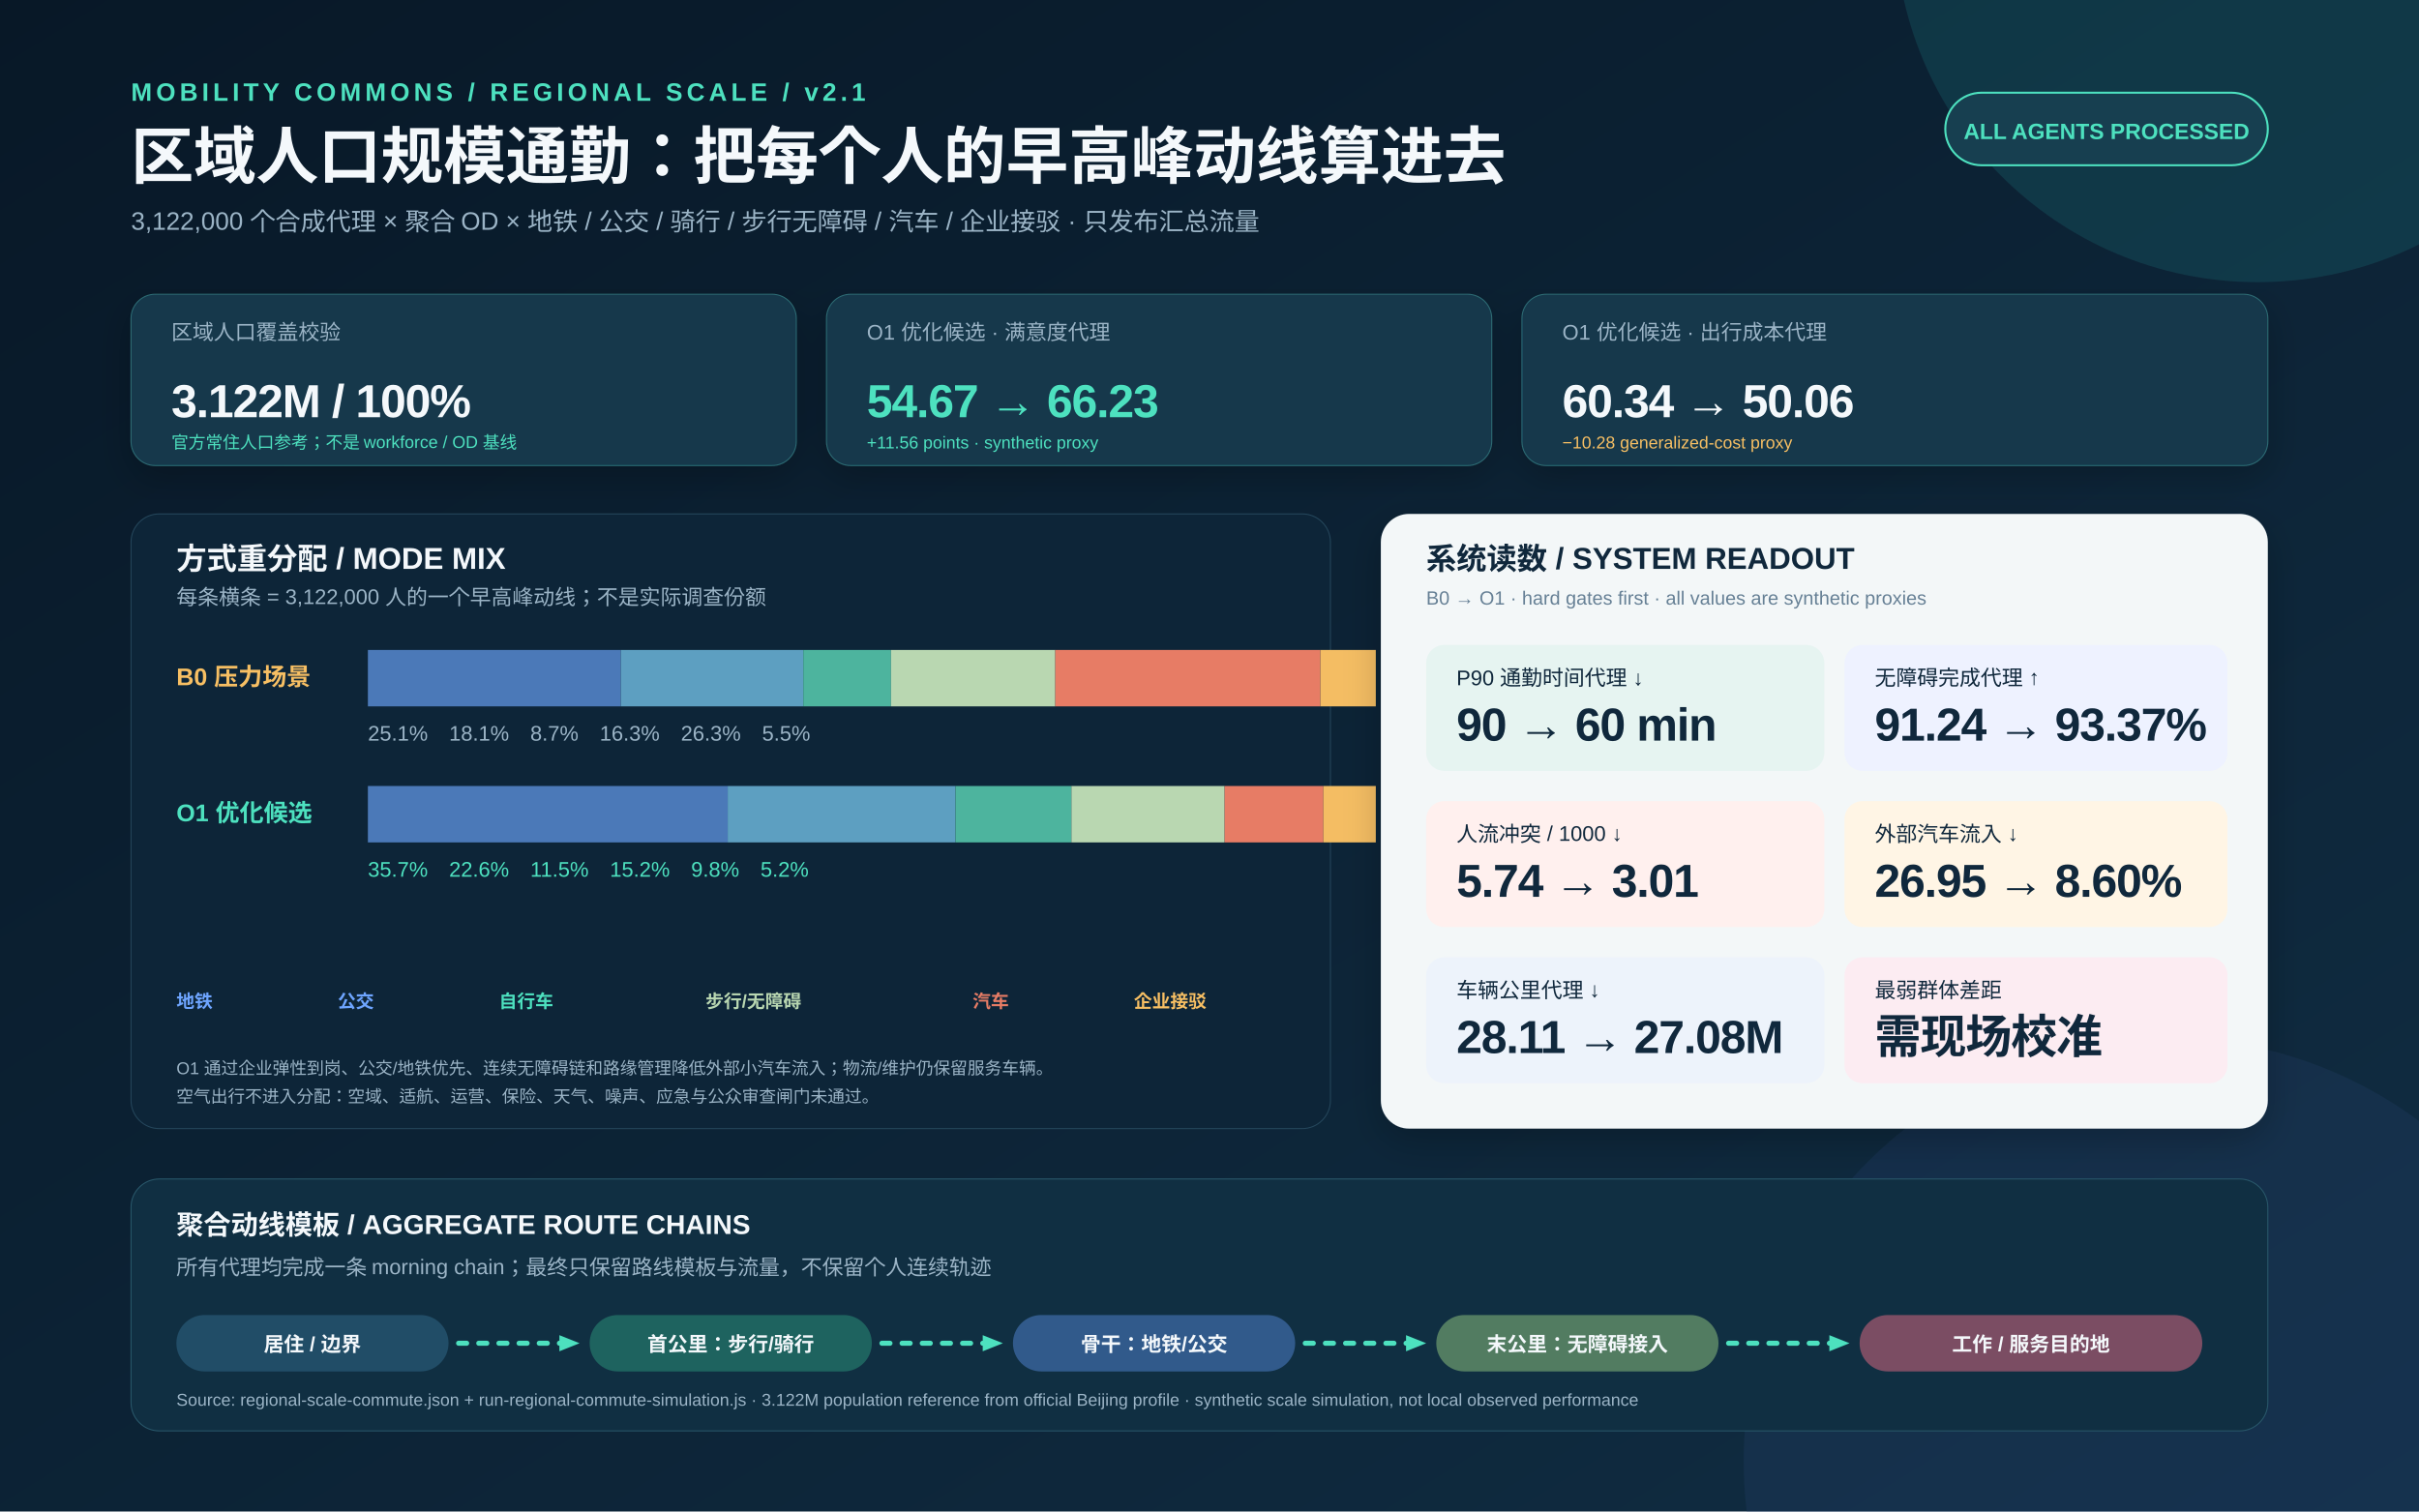
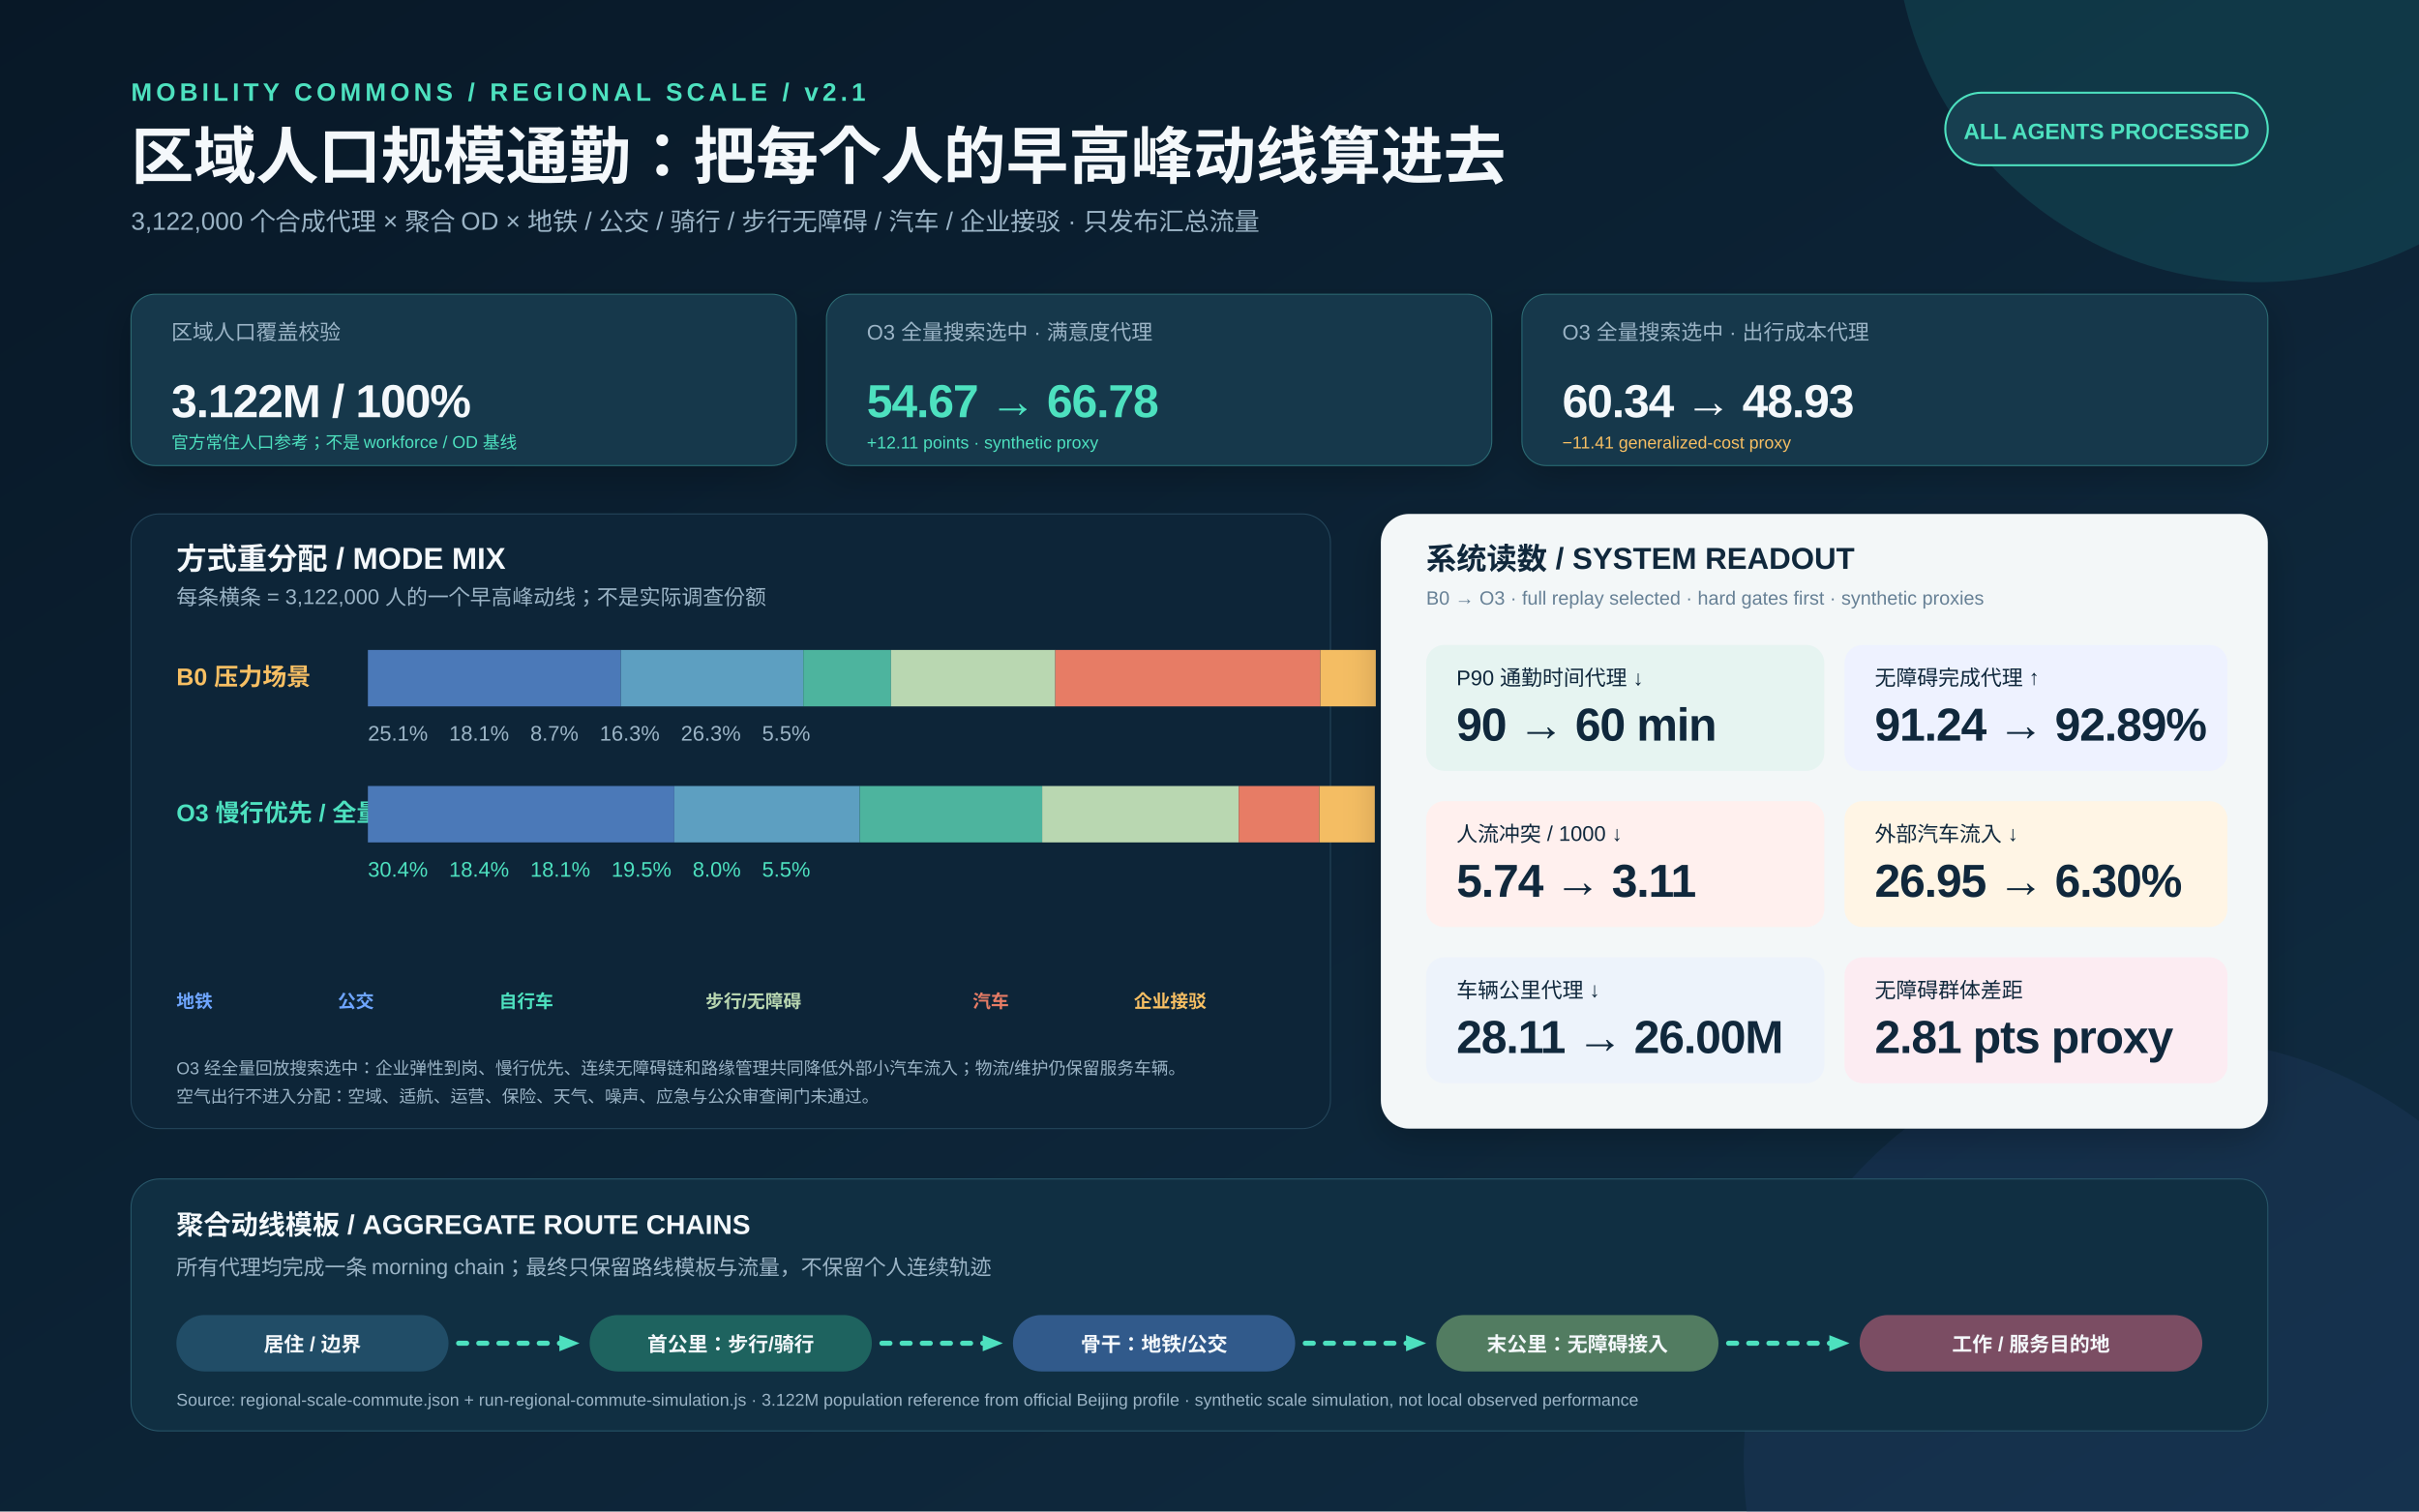
<svg xmlns="http://www.w3.org/2000/svg" width="2400" height="1500" viewBox="0 0 2400 1500" role="img" aria-labelledby="title desc">
  <defs>
    <linearGradient id="bg" x1="0" y1="0" x2="1" y2="1">
      <stop offset="0" stop-color="#081827" />
      <stop offset="1" stop-color="#102d43" />
    </linearGradient>
    <linearGradient id="mint" x1="0" y1="0" x2="1" y2="0">
      <stop offset="0" stop-color="#4de1bf" />
      <stop offset="1" stop-color="#20a89b" />
    </linearGradient>
    <filter id="shadow" x="-10%" y="-10%" width="120%" height="130%">
      <feDropShadow dx="0" dy="12" stdDeviation="18" flood-color="#000" flood-opacity=".22" />
    </filter>
    <style>
      .sans{font-family:PingFang SC,Microsoft YaHei,Arial,sans-serif}.mono{font-family:SFMono-Regular,Menlo,monospace}.white{fill:#f4f8fb}.muted{fill:#9bb4c6}.teal{fill:#4de1bf}.amber{fill:#f7bf63}.pink{fill:#f07d9e}.blue{fill:#6ea5ff}.card{fill:#f3f7f8}.ink{fill:#10283c}.small{font-size:21px}.label{font-size:24px;font-weight:700}.value{font-size:46px;font-weight:800;letter-spacing:-1px}.tiny{font-size:17px}.axis{fill:#7895a9;font-size:18px}.mode{font-size:18px;font-weight:700}.arrow{fill:none;stroke:#4de1bf;stroke-width:5;stroke-linecap:round;stroke-dasharray:8 12}
    </style>
  </defs>
  <rect width="2400" height="1500" fill="url(#bg)" />
  <circle cx="2240" cy="-80" r="360" fill="#1a6f76" opacity=".28" />
  <circle cx="2150" cy="1450" r="420" fill="#294575" opacity=".22" />
  <text x="130" y="100" class="sans teal" font-size="25" font-weight="800" letter-spacing="4">MOBILITY COMMONS / REGIONAL SCALE / v2.1</text>
  <text x="130" y="177" class="sans white" font-size="62" font-weight="800">区域人口规模通勤：把每个人的早高峰动线算进去</text>
  <text x="130" y="228" class="sans muted" font-size="25">3,122,000 个合成代理 × 聚合 OD × 地铁 / 公交 / 骑行 / 步行无障碍 / 汽车 / 企业接驳 · 只发布汇总流量</text>
  <rect x="1930" y="92" width="320" height="72" rx="36" fill="#173f50" stroke="#4de1bf" stroke-width="2" />
  <text x="2090" y="138" text-anchor="middle" class="sans teal" font-size="22" font-weight="800">ALL AGENTS PROCESSED</text>
  <g filter="url(#shadow)">
    <rect x="130" y="292" width="660" height="170" rx="24" fill="#12384c" stroke="#2e6b73" />
    <rect x="820" y="292" width="660" height="170" rx="24" fill="#12384c" stroke="#2e6b73" />
    <rect x="1510" y="292" width="740" height="170" rx="24" fill="#12384c" stroke="#2e6b73" />
  </g>
  <text x="170" y="337" class="sans muted small">区域人口覆盖校验</text>
  <text x="170" y="414" class="sans white value">3.122M / 100%</text>
  <text x="170" y="445" class="sans teal tiny">官方常住人口参考；不是 workforce / OD 基线</text>
-   <text x="860" y="337" class="sans muted small">O1 优化候选 · 满意度代理</text>
-   <text x="860" y="414" class="sans teal value">54.67 → 66.23</text>
-   <text x="860" y="445" class="sans teal tiny">+11.56 points · synthetic proxy</text>
-   <text x="1550" y="337" class="sans muted small">O1 优化候选 · 出行成本代理</text>
-   <text x="1550" y="414" class="sans white value">60.34 → 50.06</text>
-   <text x="1550" y="445" class="sans amber tiny">−10.28 generalized-cost proxy</text>
+   <text x="860" y="337" class="sans muted small">O3 全量搜索选中 · 满意度代理</text>
+   <text x="860" y="414" class="sans teal value">54.67 → 66.78</text>
+   <text x="860" y="445" class="sans teal tiny">+12.11 points · synthetic proxy</text>
+   <text x="1550" y="337" class="sans muted small">O3 全量搜索选中 · 出行成本代理</text>
+   <text x="1550" y="414" class="sans white value">60.34 → 48.93</text>
+   <text x="1550" y="445" class="sans amber tiny">−11.41 generalized-cost proxy</text>
  <rect x="130" y="510" width="1190" height="610" rx="28" fill="#0d2538" stroke="#24465b" />
  <text x="175" y="565" class="sans white" font-size="30" font-weight="800">方式重分配 / MODE MIX</text>
  <text x="175" y="600" class="sans muted small">每条横条 = 3,122,000 人的一个早高峰动线；不是实际调查份额</text>
  <text x="175" y="680" class="sans amber label">B0 压力场景</text>
-   <text x="175" y="815" class="sans teal label">O1 优化候选</text>
+   <text x="175" y="815" class="sans teal label">O3 慢行优先 / 全量搜索选中</text>
  <g>
    <rect x="365" y="645" width="251" height="56" fill="#4b79b8" />
    <rect x="616" y="645" width="181" height="56" fill="#5d9fc1" />
    <rect x="797" y="645" width="87" height="56" fill="#4db49e" />
    <rect x="884" y="645" width="163" height="56" fill="#b9d7b1" />
    <rect x="1047" y="645" width="263" height="56" fill="#e77c65" />
    <rect x="1310" y="645" width="55" height="56" fill="#f4bd63" />
-     <rect x="365" y="780" width="357" height="56" fill="#4b79b8" />
-     <rect x="722" y="780" width="226" height="56" fill="#5d9fc1" />
-     <rect x="948" y="780" width="115" height="56" fill="#4db49e" />
-     <rect x="1063" y="780" width="152" height="56" fill="#b9d7b1" />
-     <rect x="1215" y="780" width="98" height="56" fill="#e77c65" />
-     <rect x="1313" y="780" width="52" height="56" fill="#f4bd63" />
+     <rect x="365" y="780" width="304" height="56" fill="#4b79b8" />
+     <rect x="669" y="780" width="184" height="56" fill="#5d9fc1" />
+     <rect x="853" y="780" width="181" height="56" fill="#4db49e" />
+     <rect x="1034" y="780" width="195" height="56" fill="#b9d7b1" />
+     <rect x="1229" y="780" width="80" height="56" fill="#e77c65" />
+     <rect x="1309" y="780" width="55" height="56" fill="#f4bd63" />
    <text x="365" y="735" class="sans muted small">25.1%　18.1%　8.7%　16.3%　26.3%　5.5%</text>
-     <text x="365" y="870" class="sans teal small">35.7%　22.6%　11.5%　15.2%　9.8%　5.2%</text>
+     <text x="365" y="870" class="sans teal small">30.4%　18.4%　18.1%　19.5%　8.0%　5.5%</text>
  </g>
  <g class="sans mode">
    <text x="175" y="1000" class="blue">地铁</text>
    <text x="335" y="1000" class="blue">公交</text>
    <text x="495" y="1000" class="teal">自行车</text>
    <text x="700" y="1000" fill="#b9d7b1">步行/无障碍</text>
    <text x="965" y="1000" fill="#e77c65">汽车</text>
    <text x="1125" y="1000" class="amber">企业接驳</text>
  </g>
-   <text x="175" y="1066" class="sans muted tiny">O1 通过企业弹性到岗、公交/地铁优先、连续无障碍链和路缘管理降低外部小汽车流入；物流/维护仍保留服务车辆。</text>
+   <text x="175" y="1066" class="sans muted tiny">O3 经全量回放搜索选中：企业弹性到岗、慢行优先、连续无障碍链和路缘管理共同降低外部小汽车流入；物流/维护仍保留服务车辆。</text>
  <text x="175" y="1094" class="sans muted tiny">空气出行不进入分配：空域、适航、运营、保险、天气、噪声、应急与公众审查闸门未通过。</text>
  <rect x="1370" y="510" width="880" height="610" rx="28" fill="#f3f7f8" filter="url(#shadow)" />
  <text x="1415" y="565" class="sans ink" font-size="30" font-weight="800">系统读数 / SYSTEM READOUT</text>
-   <text x="1415" y="600" class="sans" fill="#668095" font-size="19">B0 → O1 · hard gates first · all values are synthetic proxies</text>
+   <text x="1415" y="600" class="sans" fill="#668095" font-size="19">B0 → O3 · full replay selected · hard gates first · synthetic proxies</text>
  <g class="sans">
    <rect x="1415" y="640" width="395" height="125" rx="18" fill="#e6f4f1" />
    <text x="1445" y="680" class="ink small">P90 通勤时间代理 ↓</text>
    <text x="1445" y="735" class="ink value">90 → 60 min</text>
    <rect x="1830" y="640" width="380" height="125" rx="18" fill="#eef2ff" />
    <text x="1860" y="680" class="ink small">无障碍完成代理 ↑</text>
-     <text x="1860" y="735" class="ink value">91.24 → 93.37%</text>
+     <text x="1860" y="735" class="ink value">91.24 → 92.89%</text>
    <rect x="1415" y="795" width="395" height="125" rx="18" fill="#fff0ee" />
    <text x="1445" y="835" class="ink small">人流冲突 / 1000 ↓</text>
-     <text x="1445" y="890" class="ink value">5.74 → 3.01</text>
+     <text x="1445" y="890" class="ink value">5.74 → 3.11</text>
    <rect x="1830" y="795" width="380" height="125" rx="18" fill="#fff5e5" />
    <text x="1860" y="835" class="ink small">外部汽车流入 ↓</text>
-     <text x="1860" y="890" class="ink value">26.95 → 8.60%</text>
+     <text x="1860" y="890" class="ink value">26.95 → 6.30%</text>
    <rect x="1415" y="950" width="395" height="125" rx="18" fill="#edf3fb" />
    <text x="1445" y="990" class="ink small">车辆公里代理 ↓</text>
-     <text x="1445" y="1045" class="ink value">28.11 → 27.08M</text>
+     <text x="1445" y="1045" class="ink value">28.11 → 26.00M</text>
    <rect x="1830" y="950" width="380" height="125" rx="18" fill="#fcecf2" />
-     <text x="1860" y="990" class="ink small">最弱群体差距</text>
-     <text x="1860" y="1045" class="ink value">需现场校准</text>
+     <text x="1860" y="990" class="ink small">无障碍群体差距</text>
+     <text x="1860" y="1045" class="ink value">2.81 pts proxy</text>
  </g>
  <rect x="130" y="1170" width="2120" height="250" rx="28" fill="#102f42" stroke="#28576a" />
  <text x="175" y="1225" class="sans white" font-size="27" font-weight="800">聚合动线模板 / AGGREGATE ROUTE CHAINS</text>
  <text x="175" y="1265" class="sans muted small">所有代理均完成一条 morning chain；最终只保留路线模板与流量，不保留个人连续轨迹</text>
  <g class="sans" font-size="20" font-weight="700">
    <rect x="175" y="1305" width="270" height="56" rx="28" fill="#214d67" />
    <text x="310" y="1341" text-anchor="middle" class="white">居住 / 边界</text>
    <path d="M455 1333 H555" class="arrow" />
    <polygon points="555,1325 575,1333 555,1341" fill="#4de1bf" />
    <rect x="585" y="1305" width="280" height="56" rx="28" fill="#1e635f" />
    <text x="725" y="1341" text-anchor="middle" class="white">首公里：步行/骑行</text>
    <path d="M875 1333 H975" class="arrow" />
    <polygon points="975,1325 995,1333 975,1341" fill="#4de1bf" />
    <rect x="1005" y="1305" width="280" height="56" rx="28" fill="#315a8b" />
    <text x="1145" y="1341" text-anchor="middle" class="white">骨干：地铁/公交</text>
    <path d="M1295 1333 H1395" class="arrow" />
    <polygon points="1395,1325 1415,1333 1395,1341" fill="#4de1bf" />
    <rect x="1425" y="1305" width="280" height="56" rx="28" fill="#527c61" />
    <text x="1565" y="1341" text-anchor="middle" class="white">末公里：无障碍接入</text>
    <path d="M1715 1333 H1815" class="arrow" />
    <polygon points="1815,1325 1835,1333 1815,1341" fill="#4de1bf" />
    <rect x="1845" y="1305" width="340" height="56" rx="28" fill="#7b4d63" />
    <text x="2015" y="1341" text-anchor="middle" class="white">工作 / 服务目的地</text>
  </g>
  <text x="175" y="1395" class="sans muted tiny">Source: regional-scale-commute.json + run-regional-commute-simulation.js · 3.122M population reference from official Beijing profile · synthetic scale simulation, not local observed performance</text>
</svg>
